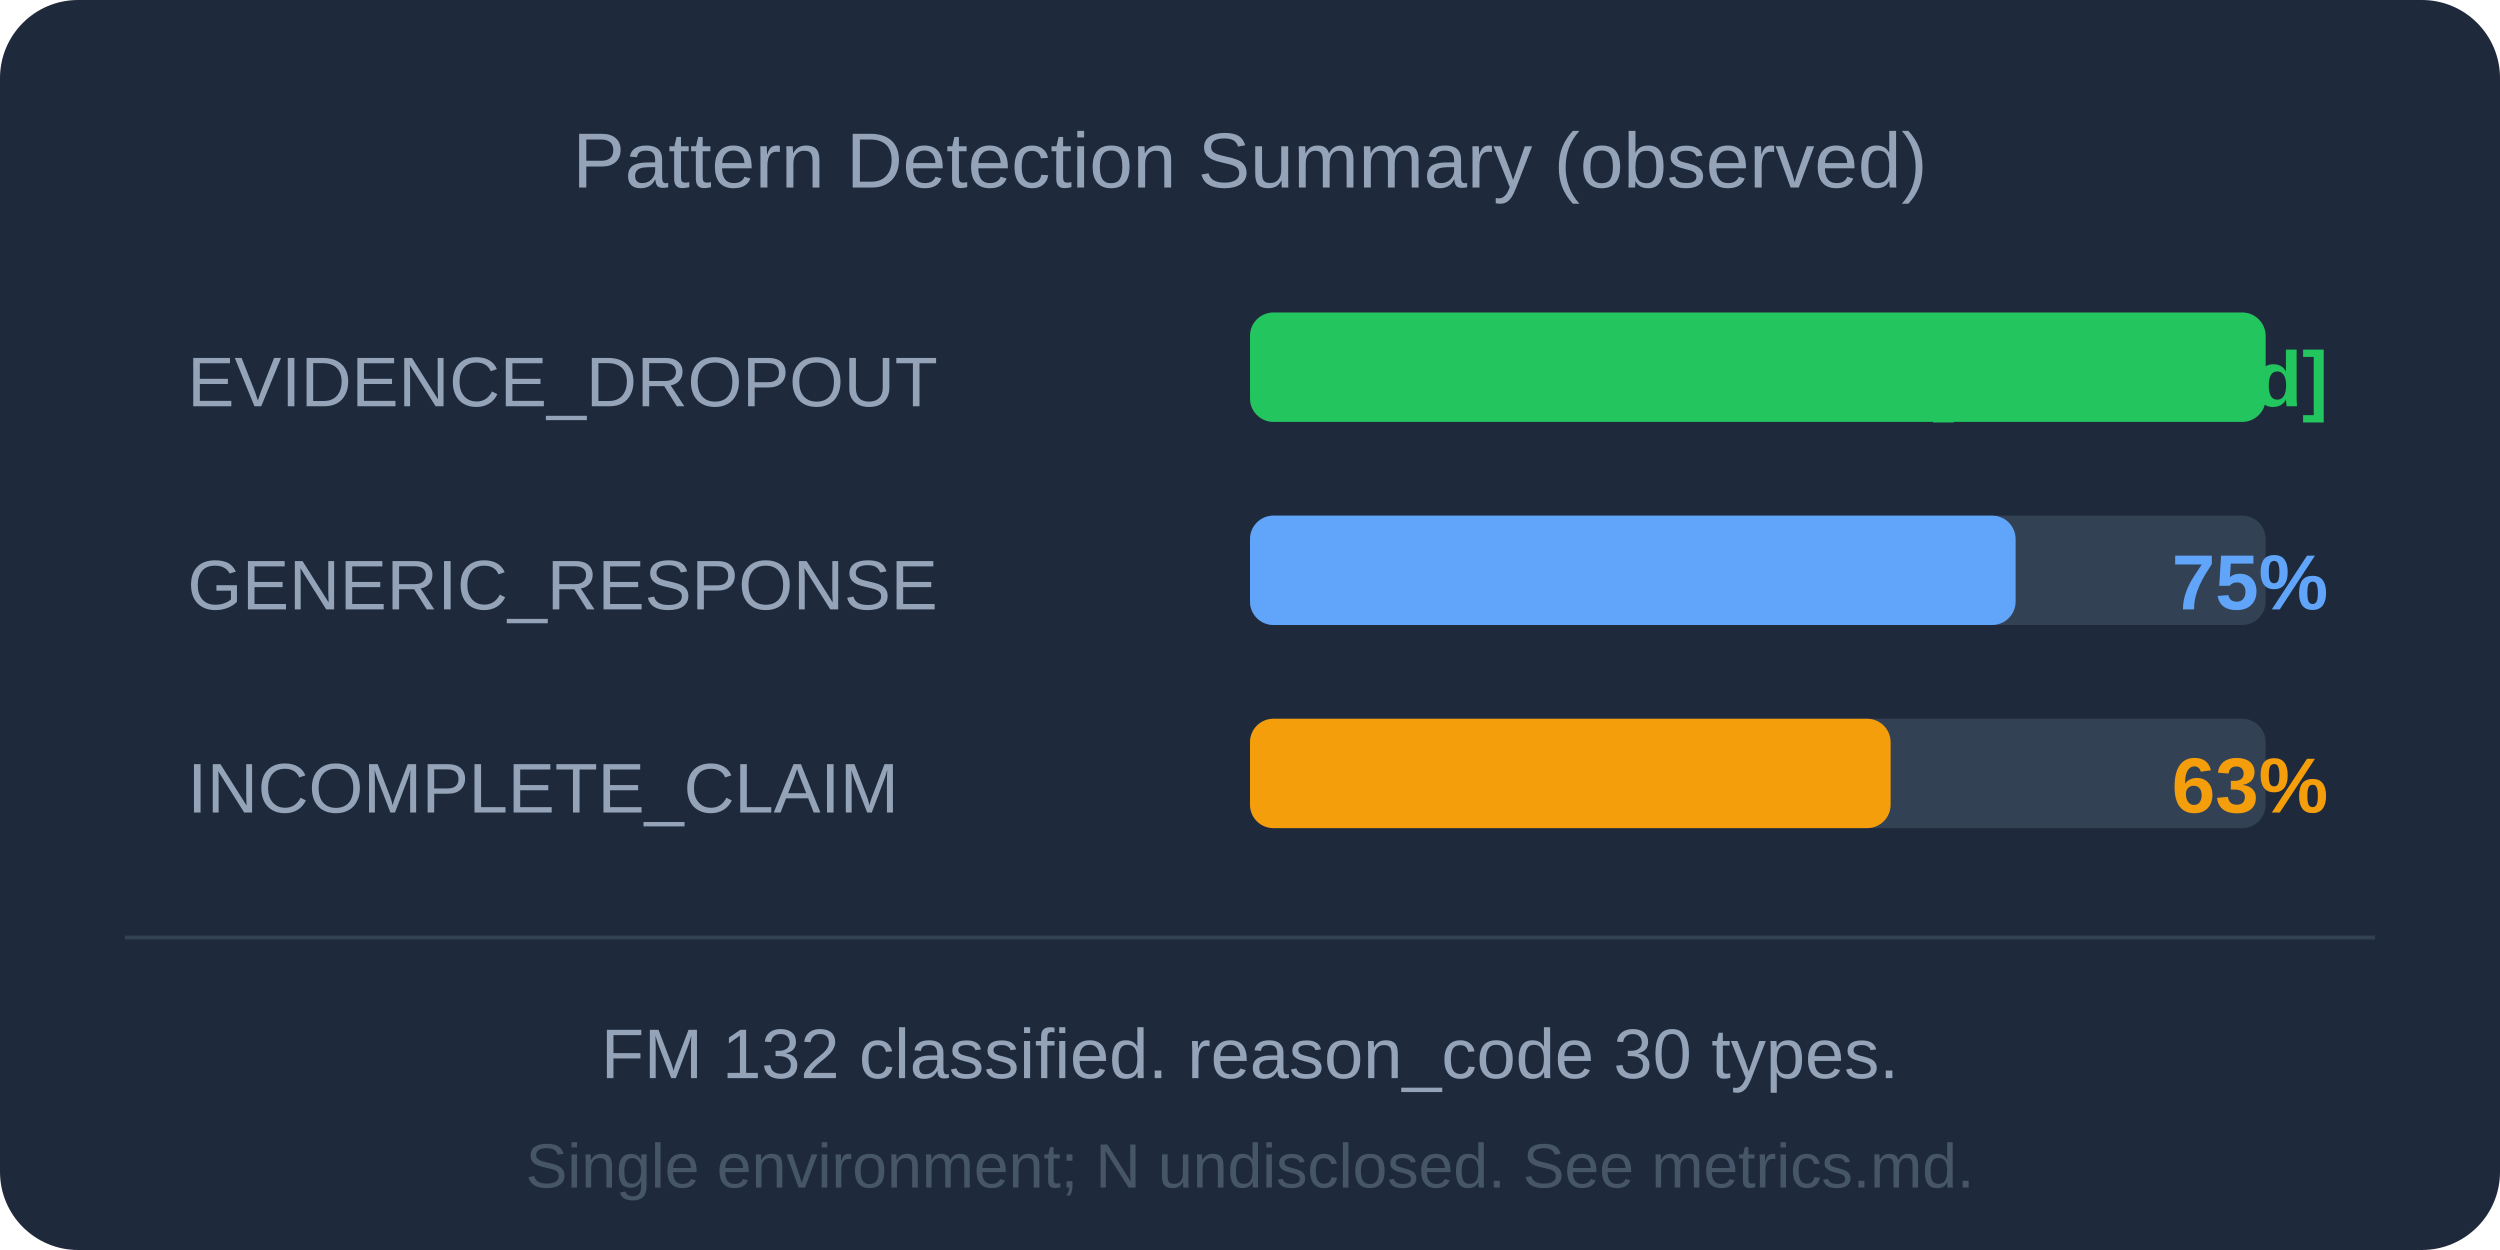
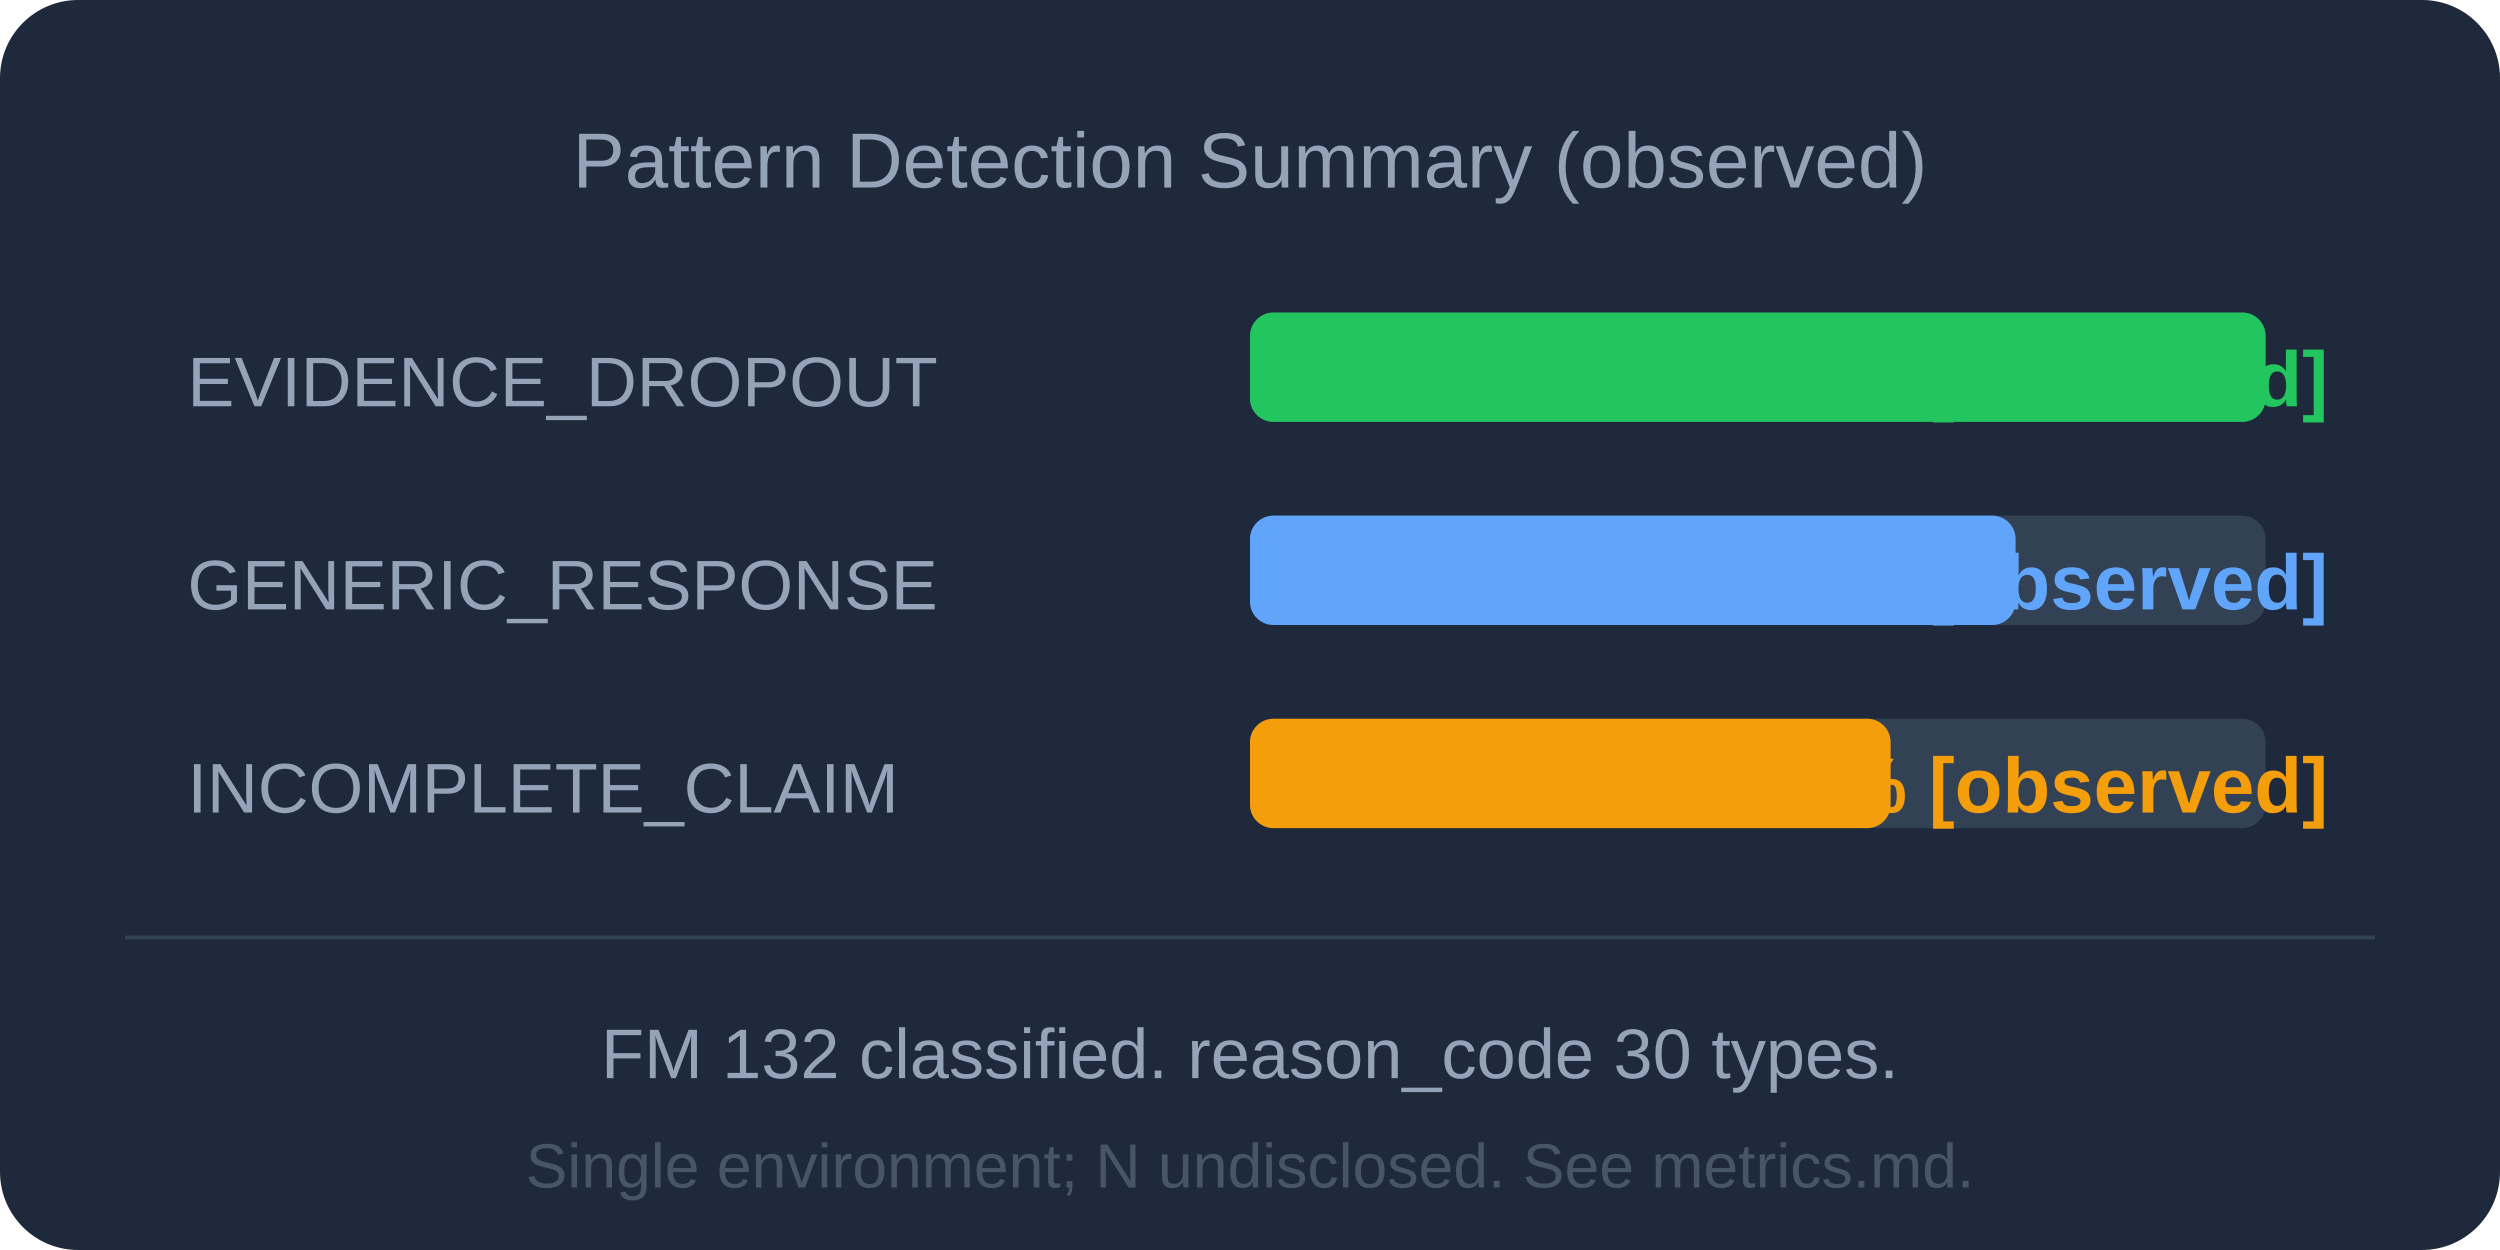
<svg xmlns="http://www.w3.org/2000/svg" viewBox="0 0 320 160" font-family="Segoe UI, Arial, sans-serif">
  <rect width="320" height="160" fill="#1e293b" rx="10" />
  <text x="160" y="24" text-anchor="middle" fill="#94a3b8" font-size="10">Pattern Detection Summary (observed)</text>
  <text x="24" y="52" fill="#94a3b8" font-size="9">EVIDENCE_DROPOUT</text>
  <rect x="160" y="40" width="130" height="14" fill="#334155" rx="3" />
  <rect x="160" y="40" width="130" height="14" fill="#22c55e" rx="3" />
  <text x="298" y="52" text-anchor="end" fill="#22c55e" font-size="10" font-weight="600">~100% [observed]</text>
  <text x="24" y="78" fill="#94a3b8" font-size="9">GENERIC_RESPONSE</text>
  <rect x="160" y="66" width="130" height="14" fill="#334155" rx="3" />
  <rect x="160" y="66" width="98" height="14" fill="#60a5fa" rx="3" />
-   <text x="298" y="78" text-anchor="end" fill="#60a5fa" font-size="10" font-weight="600">75%</text>
+   <text x="298" y="78" text-anchor="end" fill="#60a5fa" font-size="10" font-weight="600">~75% [observed]</text>
  <text x="24" y="104" fill="#94a3b8" font-size="9">INCOMPLETE_CLAIM</text>
  <rect x="160" y="92" width="130" height="14" fill="#334155" rx="3" />
  <rect x="160" y="92" width="82" height="14" fill="#f59e0b" rx="3" />
-   <text x="298" y="104" text-anchor="end" fill="#f59e0b" font-size="10" font-weight="600">63%</text>
+   <text x="298" y="104" text-anchor="end" fill="#f59e0b" font-size="10" font-weight="600">~63% [observed]</text>
  <line x1="16" y1="120" x2="304" y2="120" stroke="#334155" stroke-width="0.5" />
  <text x="160" y="138" text-anchor="middle" fill="#94a3b8" font-size="9">FM 132 classified. reason_code 30 types.</text>
  <text x="160" y="152" text-anchor="middle" fill="#475569" font-size="8">Single environment; N undisclosed. See metrics.md.</text>
</svg>
